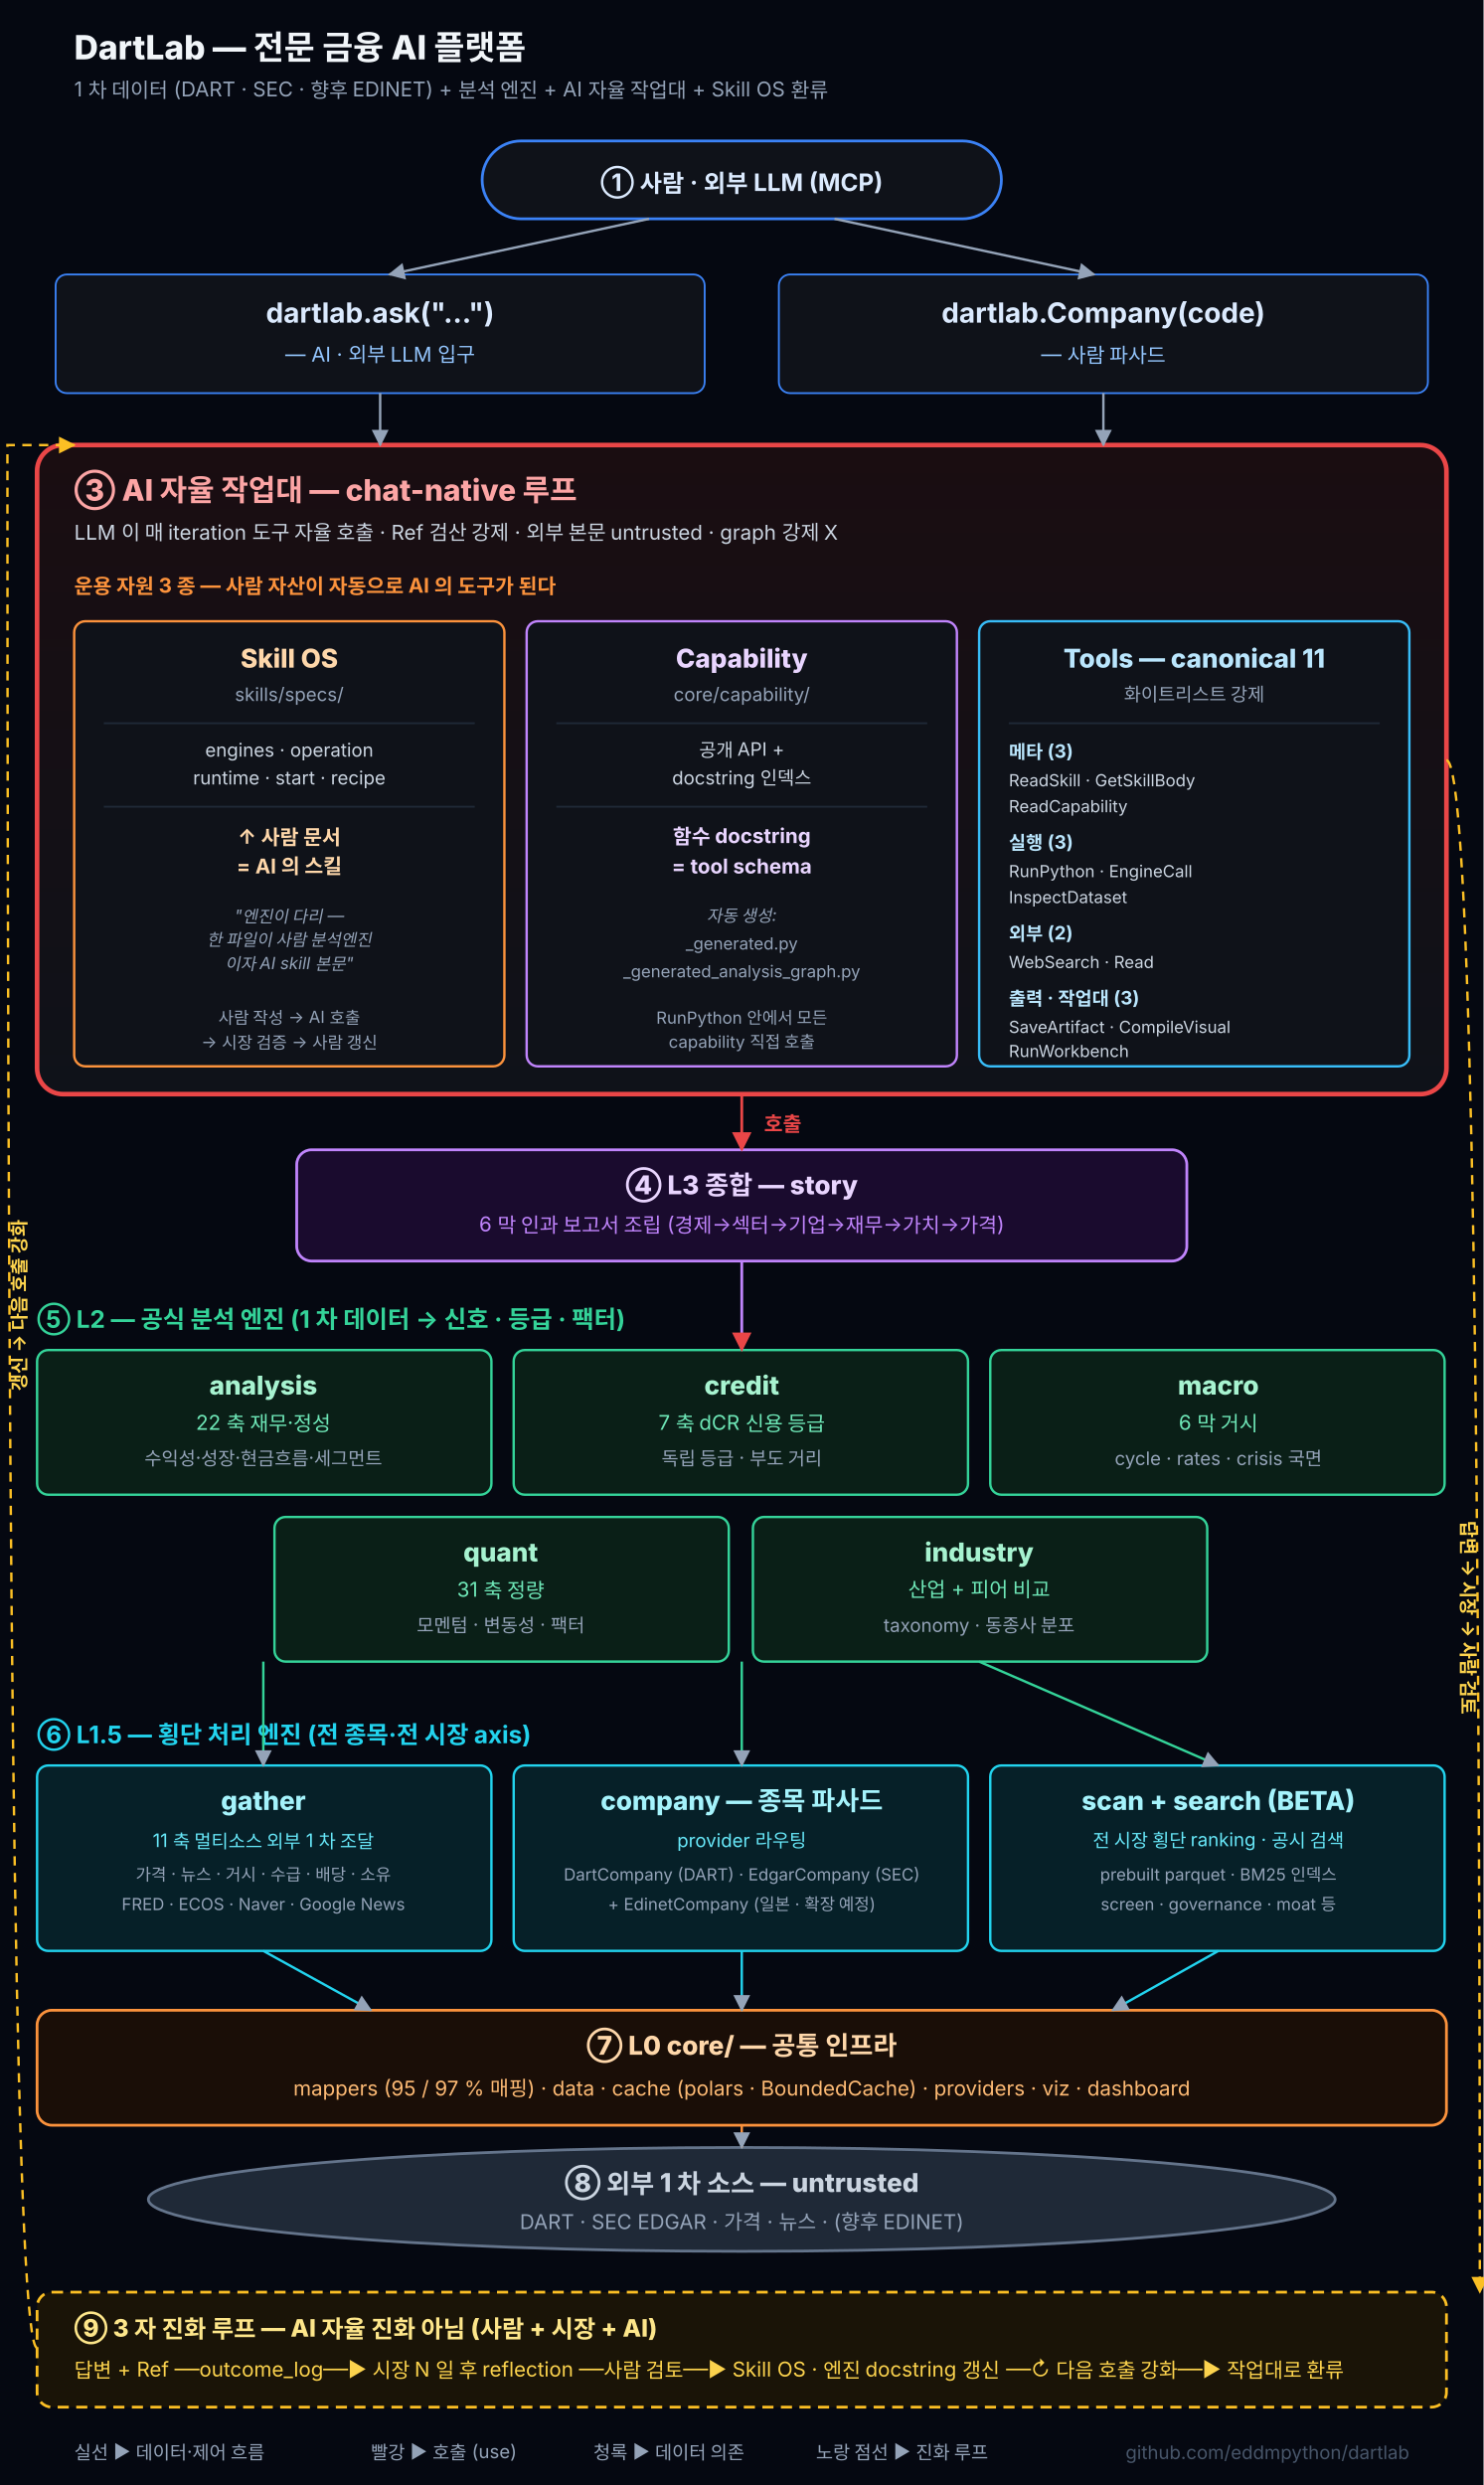
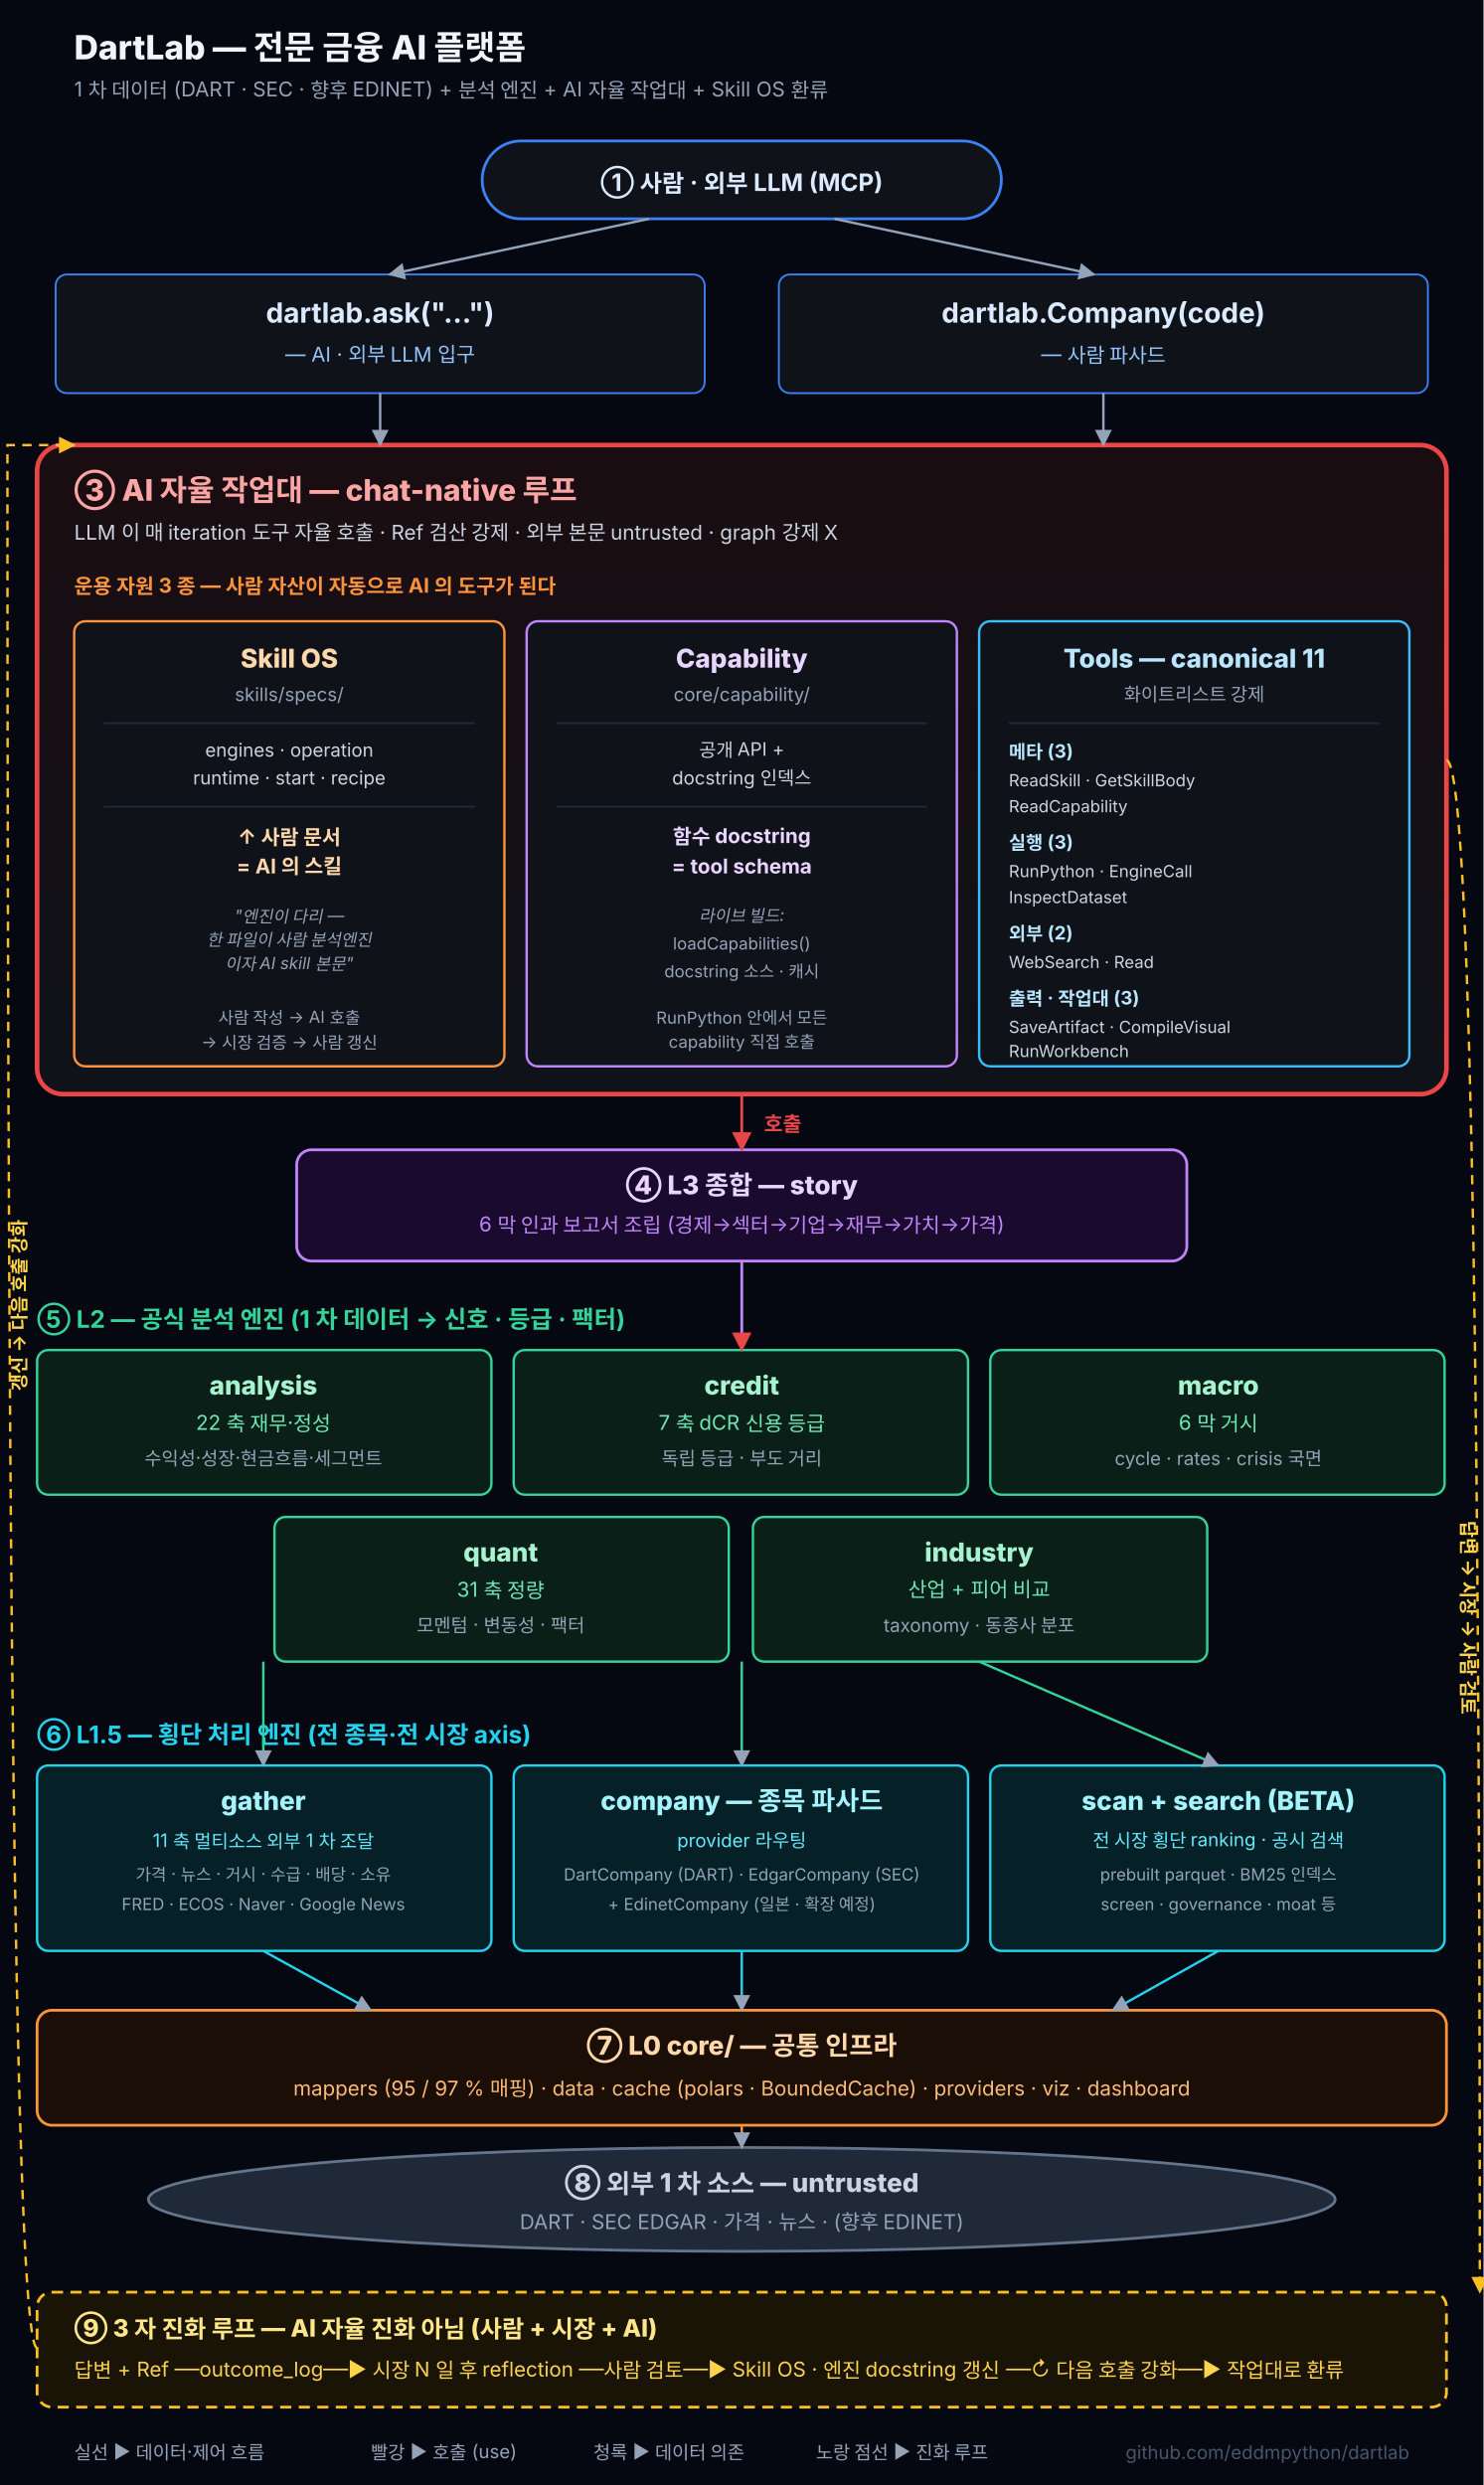
<svg xmlns="http://www.w3.org/2000/svg" viewBox="0 0 800 1340" font-family="-apple-system,'Apple SD Gothic Neo',Pretendard,'Noto Sans KR',sans-serif" font-size="12">
  <defs>
    <marker id="arr" viewBox="0 0 10 10" refX="9" refY="5" markerWidth="7" markerHeight="7" orient="auto-start-reverse">
      <path d="M 0 0 L 10 5 L 0 10 z" fill="#94a3b8" />
    </marker>
    <marker id="arrCall" viewBox="0 0 10 10" refX="9" refY="5" markerWidth="7" markerHeight="7" orient="auto-start-reverse">
      <path d="M 0 0 L 10 5 L 0 10 z" fill="#ea4647" />
    </marker>
    <marker id="arrLoop" viewBox="0 0 10 10" refX="9" refY="5" markerWidth="7" markerHeight="7" orient="auto-start-reverse">
      <path d="M 0 0 L 10 5 L 0 10 z" fill="#fbbf24" />
    </marker>
    <linearGradient id="workbenchGrad" x1="0" y1="0" x2="0" y2="1">
      <stop offset="0%" stop-color="#1a0d11" />
      <stop offset="100%" stop-color="#0f1219" />
    </linearGradient>
  </defs>
  <rect width="800" height="1340" fill="#050811" />
  <text x="40" y="32" fill="#f1f5f9" font-size="18" font-weight="800">DartLab — 전문 금융 AI 플랫폼</text>
  <text x="40" y="52" fill="#94a3b8" font-size="11">1 차 데이터 (DART · SEC · 향후 EDINET) + 분석 엔진 + AI 자율 작업대 + Skill OS 환류</text>
  <rect x="260" y="76" width="280" height="42" rx="21" fill="#0f1219" stroke="#3b82f6" stroke-width="1.5" />
  <text x="400" y="103" text-anchor="middle" fill="#dbeafe" font-weight="700" font-size="13">① 사람 · 외부 LLM (MCP)</text>
  <rect x="30" y="148" width="350" height="64" rx="6" fill="#0f1219" stroke="#3b82f6" />
  <text x="205" y="174" text-anchor="middle" fill="#dbeafe" font-weight="700" font-size="15">dartlab.ask("…")</text>
  <text x="205" y="195" text-anchor="middle" fill="#93c5fd" font-size="11">— AI · 외부 LLM 입구</text>
  <rect x="420" y="148" width="350" height="64" rx="6" fill="#0f1219" stroke="#3b82f6" />
  <text x="595" y="174" text-anchor="middle" fill="#dbeafe" font-weight="700" font-size="15">dartlab.Company(code)</text>
  <text x="595" y="195" text-anchor="middle" fill="#93c5fd" font-size="11">— 사람 파사드</text>
  <line x1="350" y1="118" x2="210" y2="148" stroke="#94a3b8" stroke-width="1.3" marker-end="url(#arr)" />
  <line x1="450" y1="118" x2="590" y2="148" stroke="#94a3b8" stroke-width="1.3" marker-end="url(#arr)" />
  <rect x="20" y="240" width="760" height="350" rx="14" fill="url(#workbenchGrad)" stroke="#ea4647" stroke-width="2.5" />
  <text x="40" y="270" fill="#fca5a5" font-weight="800" font-size="16">③ AI 자율 작업대 — chat-native 루프</text>
  <text x="40" y="291" fill="#cbd5e1" font-size="11">LLM 이 매 iteration 도구 자율 호출 · Ref 검산 강제 · 외부 본문 untrusted · graph 강제 X</text>
  <text x="40" y="320" fill="#fb923c" font-weight="700" font-size="11">운용 자원 3 종 — 사람 자산이 자동으로 AI 의 도구가 된다</text>
  <rect x="40" y="335" width="232" height="240" rx="6" fill="#0f1219" stroke="#fb923c" stroke-width="1.3" />
  <text x="156" y="360" text-anchor="middle" fill="#fed7aa" font-weight="800" font-size="14">Skill OS</text>
  <text x="156" y="378" text-anchor="middle" fill="#94a3b8" font-size="10">skills/specs/</text>
  <line x1="56" y1="390" x2="256" y2="390" stroke="#1f2937" />
  <text x="156" y="408" text-anchor="middle" fill="#cbd5e1" font-size="10">engines · operation</text>
  <text x="156" y="423" text-anchor="middle" fill="#cbd5e1" font-size="10">runtime · start · recipe</text>
  <line x1="56" y1="435" x2="256" y2="435" stroke="#1f2937" />
  <text x="156" y="455" text-anchor="middle" fill="#fed7aa" font-size="11" font-weight="700">↑ 사람 문서</text>
  <text x="156" y="471" text-anchor="middle" fill="#fed7aa" font-size="11" font-weight="700">= AI 의 스킬</text>
  <text x="156" y="497" text-anchor="middle" fill="#94a3b8" font-size="9" font-style="italic">"엔진이 다리 —</text>
  <text x="156" y="510" text-anchor="middle" fill="#94a3b8" font-size="9" font-style="italic">한 파일이 사람 분석엔진</text>
  <text x="156" y="523" text-anchor="middle" fill="#94a3b8" font-size="9" font-style="italic">이자 AI skill 본문"</text>
  <text x="156" y="552" text-anchor="middle" fill="#94a3b8" font-size="9">사람 작성 → AI 호출</text>
  <text x="156" y="565" text-anchor="middle" fill="#94a3b8" font-size="9">→ 시장 검증 → 사람 갱신</text>
  <rect x="284" y="335" width="232" height="240" rx="6" fill="#0f1219" stroke="#c084fc" stroke-width="1.3" />
  <text x="400" y="360" text-anchor="middle" fill="#e9d5ff" font-weight="800" font-size="14">Capability</text>
  <text x="400" y="378" text-anchor="middle" fill="#94a3b8" font-size="10">core/capability/</text>
  <line x1="300" y1="390" x2="500" y2="390" stroke="#1f2937" />
  <text x="400" y="408" text-anchor="middle" fill="#cbd5e1" font-size="10">공개 API +</text>
  <text x="400" y="423" text-anchor="middle" fill="#cbd5e1" font-size="10">docstring 인덱스</text>
  <line x1="300" y1="435" x2="500" y2="435" stroke="#1f2937" />
  <text x="400" y="455" text-anchor="middle" fill="#e9d5ff" font-size="11" font-weight="700">함수 docstring</text>
  <text x="400" y="471" text-anchor="middle" fill="#e9d5ff" font-size="11" font-weight="700">= tool schema</text>
-   <text x="400" y="497" text-anchor="middle" fill="#94a3b8" font-size="9" font-style="italic">자동 생성:</text>
-   <text x="400" y="512" text-anchor="middle" fill="#94a3b8" font-size="9">_generated.py</text>
-   <text x="400" y="527" text-anchor="middle" fill="#94a3b8" font-size="9">_generated_analysis_graph.py</text>
+   <text x="400" y="497" text-anchor="middle" fill="#94a3b8" font-size="9" font-style="italic">라이브 빌드:</text>
+   <text x="400" y="512" text-anchor="middle" fill="#94a3b8" font-size="9">loadCapabilities()</text>
+   <text x="400" y="527" text-anchor="middle" fill="#94a3b8" font-size="9">docstring 소스 · 캐시</text>
  <text x="400" y="552" text-anchor="middle" fill="#94a3b8" font-size="9">RunPython 안에서 모든</text>
  <text x="400" y="565" text-anchor="middle" fill="#94a3b8" font-size="9">capability 직접 호출</text>
  <rect x="528" y="335" width="232" height="240" rx="6" fill="#0f1219" stroke="#38bdf8" stroke-width="1.3" />
  <text x="644" y="360" text-anchor="middle" fill="#bae6fd" font-weight="800" font-size="14">Tools — canonical 11</text>
  <text x="644" y="378" text-anchor="middle" fill="#94a3b8" font-size="10">화이트리스트 강제</text>
  <line x1="544" y1="390" x2="744" y2="390" stroke="#1f2937" />
  <text x="544" y="409" fill="#bae6fd" font-size="10" font-weight="700">메타 (3)</text>
  <text x="544" y="424" fill="#cbd5e1" font-size="9">ReadSkill · GetSkillBody</text>
  <text x="544" y="438" fill="#cbd5e1" font-size="9">ReadCapability</text>
  <text x="544" y="458" fill="#bae6fd" font-size="10" font-weight="700">실행 (3)</text>
  <text x="544" y="473" fill="#cbd5e1" font-size="9">RunPython · EngineCall</text>
  <text x="544" y="487" fill="#cbd5e1" font-size="9">InspectDataset</text>
  <text x="544" y="507" fill="#bae6fd" font-size="10" font-weight="700">외부 (2)</text>
  <text x="544" y="522" fill="#cbd5e1" font-size="9">WebSearch · Read</text>
  <text x="544" y="542" fill="#bae6fd" font-size="10" font-weight="700">출력 · 작업대 (3)</text>
  <text x="544" y="557" fill="#cbd5e1" font-size="9">SaveArtifact · CompileVisual</text>
  <text x="544" y="570" fill="#cbd5e1" font-size="9">RunWorkbench</text>
  <line x1="205" y1="212" x2="205" y2="240" stroke="#94a3b8" stroke-width="1.3" marker-end="url(#arr)" />
  <line x1="595" y1="212" x2="595" y2="240" stroke="#94a3b8" stroke-width="1.3" marker-end="url(#arr)" />
  <rect x="160" y="620" width="480" height="60" rx="8" fill="#1a0b2e" stroke="#c084fc" stroke-width="1.5" />
  <text x="400" y="644" text-anchor="middle" fill="#e9d5ff" font-weight="800" font-size="14">④ L3 종합 — story</text>
  <text x="400" y="664" text-anchor="middle" fill="#c084fc" font-size="11">6 막 인과 보고서 조립 (경제→섹터→기업→재무→가치→가격)</text>
  <line x1="400" y1="590" x2="400" y2="620" stroke="#ea4647" stroke-width="1.5" marker-end="url(#arrCall)" />
  <text x="412" y="610" fill="#ea4647" font-size="11" font-weight="700">호출</text>
  <text x="20" y="716" fill="#34d399" font-weight="700" font-size="13">⑤ L2 — 공식 분석 엔진 (1 차 데이터 → 신호 · 등급 · 팩터)</text>
  <g>
    <rect x="20" y="728" width="245" height="78" rx="6" fill="#0a1f17" stroke="#34d399" stroke-width="1.3" />
    <text x="142" y="752" text-anchor="middle" fill="#a7f3d0" font-weight="800" font-size="14">analysis</text>
    <text x="142" y="771" text-anchor="middle" fill="#6ee7b7" font-size="11">22 축 재무·정성</text>
    <text x="142" y="790" text-anchor="middle" fill="#94a3b8" font-size="10">수익성·성장·현금흐름·세그먼트</text>
    <rect x="277" y="728" width="245" height="78" rx="6" fill="#0a1f17" stroke="#34d399" stroke-width="1.3" />
    <text x="400" y="752" text-anchor="middle" fill="#a7f3d0" font-weight="800" font-size="14">credit</text>
    <text x="400" y="771" text-anchor="middle" fill="#6ee7b7" font-size="11">7 축 dCR 신용 등급</text>
    <text x="400" y="790" text-anchor="middle" fill="#94a3b8" font-size="10">독립 등급 · 부도 거리</text>
    <rect x="534" y="728" width="245" height="78" rx="6" fill="#0a1f17" stroke="#34d399" stroke-width="1.3" />
    <text x="657" y="752" text-anchor="middle" fill="#a7f3d0" font-weight="800" font-size="14">macro</text>
    <text x="657" y="771" text-anchor="middle" fill="#6ee7b7" font-size="11">6 막 거시</text>
    <text x="657" y="790" text-anchor="middle" fill="#94a3b8" font-size="10">cycle · rates · crisis 국면</text>
  </g>
  <g>
    <rect x="148" y="818" width="245" height="78" rx="6" fill="#0a1f17" stroke="#34d399" stroke-width="1.3" />
    <text x="270" y="842" text-anchor="middle" fill="#a7f3d0" font-weight="800" font-size="14">quant</text>
    <text x="270" y="861" text-anchor="middle" fill="#6ee7b7" font-size="11">31 축 정량</text>
    <text x="270" y="880" text-anchor="middle" fill="#94a3b8" font-size="10">모멘텀 · 변동성 · 팩터</text>
    <rect x="406" y="818" width="245" height="78" rx="6" fill="#0a1f17" stroke="#34d399" stroke-width="1.3" />
    <text x="528" y="842" text-anchor="middle" fill="#a7f3d0" font-weight="800" font-size="14">industry</text>
    <text x="528" y="861" text-anchor="middle" fill="#6ee7b7" font-size="11">산업 + 피어 비교</text>
    <text x="528" y="880" text-anchor="middle" fill="#94a3b8" font-size="10">taxonomy · 동종사 분포</text>
  </g>
  <line x1="400" y1="680" x2="400" y2="728" stroke="#c084fc" stroke-width="1.5" marker-end="url(#arrCall)" />
  <text x="20" y="940" fill="#22d3ee" font-weight="700" font-size="13">⑥ L1.5 — 횡단 처리 엔진 (전 종목·전 시장 axis)</text>
  <g>
    <rect x="20" y="952" width="245" height="100" rx="6" fill="#062028" stroke="#22d3ee" stroke-width="1.3" />
    <text x="142" y="976" text-anchor="middle" fill="#a5f3fc" font-weight="800" font-size="14">gather</text>
    <text x="142" y="996" text-anchor="middle" fill="#67e8f9" font-size="10">11 축 멀티소스 외부 1 차 조달</text>
    <text x="142" y="1014" text-anchor="middle" fill="#94a3b8" font-size="9">가격 · 뉴스 · 거시 · 수급 · 배당 · 소유</text>
    <text x="142" y="1030" text-anchor="middle" fill="#94a3b8" font-size="9">FRED · ECOS · Naver · Google News</text>
    <rect x="277" y="952" width="245" height="100" rx="6" fill="#062028" stroke="#22d3ee" stroke-width="1.3" />
    <text x="400" y="976" text-anchor="middle" fill="#a5f3fc" font-weight="800" font-size="14">company — 종목 파사드</text>
    <text x="400" y="996" text-anchor="middle" fill="#67e8f9" font-size="10">provider 라우팅</text>
    <text x="400" y="1014" text-anchor="middle" fill="#94a3b8" font-size="9">DartCompany (DART) · EdgarCompany (SEC)</text>
    <text x="400" y="1030" text-anchor="middle" fill="#94a3b8" font-size="9">+ EdinetCompany (일본 · 확장 예정)</text>
    <rect x="534" y="952" width="245" height="100" rx="6" fill="#062028" stroke="#22d3ee" stroke-width="1.3" />
    <text x="657" y="976" text-anchor="middle" fill="#a5f3fc" font-weight="800" font-size="14">scan + search (BETA)</text>
    <text x="657" y="996" text-anchor="middle" fill="#67e8f9" font-size="10">전 시장 횡단 ranking · 공시 검색</text>
    <text x="657" y="1014" text-anchor="middle" fill="#94a3b8" font-size="9">prebuilt parquet · BM25 인덱스</text>
    <text x="657" y="1030" text-anchor="middle" fill="#94a3b8" font-size="9">screen · governance · moat 등</text>
  </g>
  <line x1="142" y1="896" x2="142" y2="952" stroke="#34d399" stroke-width="1.3" marker-end="url(#arr)" />
  <line x1="400" y1="896" x2="400" y2="952" stroke="#34d399" stroke-width="1.3" marker-end="url(#arr)" />
  <line x1="528" y1="896" x2="657" y2="952" stroke="#34d399" stroke-width="1.3" marker-end="url(#arr)" />
  <rect x="20" y="1084" width="760" height="62" rx="8" fill="#1a0e07" stroke="#fb923c" stroke-width="1.5" />
  <text x="400" y="1108" text-anchor="middle" fill="#fed7aa" font-weight="800" font-size="14">⑦ L0 core/ — 공통 인프라</text>
  <text x="400" y="1130" text-anchor="middle" fill="#fdba74" font-size="11">mappers (95 / 97 % 매핑) · data · cache (polars · BoundedCache) · providers · viz · dashboard</text>
  <line x1="142" y1="1052" x2="200" y2="1084" stroke="#22d3ee" stroke-width="1.3" marker-end="url(#arr)" />
  <line x1="400" y1="1052" x2="400" y2="1084" stroke="#22d3ee" stroke-width="1.3" marker-end="url(#arr)" />
  <line x1="657" y1="1052" x2="600" y2="1084" stroke="#22d3ee" stroke-width="1.3" marker-end="url(#arr)" />
  <ellipse cx="400" cy="1186" rx="320" ry="28" fill="#1f2937" stroke="#64748b" stroke-width="1.5" />
  <text x="400" y="1182" text-anchor="middle" fill="#cbd5e1" font-weight="800" font-size="14">⑧ 외부 1 차 소스 — untrusted</text>
  <text x="400" y="1202" text-anchor="middle" fill="#94a3b8" font-size="11">DART · SEC EDGAR · 가격 · 뉴스 · (향후 EDINET)</text>
  <line x1="400" y1="1146" x2="400" y2="1158" stroke="#fb923c" stroke-width="1.3" marker-end="url(#arr)" />
  <rect x="20" y="1236" width="760" height="62" rx="8" fill="#1a1407" stroke="#fbbf24" stroke-width="1.5" stroke-dasharray="6 4" />
  <text x="40" y="1260" fill="#fde68a" font-weight="800" font-size="13">⑨ 3 자 진화 루프 — AI 자율 진화 아님 (사람 + 시장 + AI)</text>
  <text x="40" y="1282" fill="#fcd34d" font-size="11">답변 + Ref ──outcome_log──▶ 시장 N 일 후 reflection ──사람 검토──▶ Skill OS · 엔진 docstring 갱신 ──↻ 다음 호출 강화──▶ 작업대로 환류</text>
  <path d="M 780 410 Q 798 410, 798 1236" fill="none" stroke="#fbbf24" stroke-width="1.3" stroke-dasharray="5 4" marker-end="url(#arrLoop)" />
  <text x="788" y="820" fill="#fcd34d" font-size="10" font-weight="700" transform="rotate(90 788 820)">답변 → 시장 → 사람 검토</text>
  <path d="M 20 1266 Q 4 1266, 4 240 L 40 240" fill="none" stroke="#fbbf24" stroke-width="1.3" stroke-dasharray="5 4" marker-end="url(#arrLoop)" />
  <text x="14" y="750" fill="#fcd34d" font-size="10" font-weight="700" transform="rotate(-90 14 750)">갱신 → 다음 호출 강화</text>
  <g transform="translate(40, 1326)">
    <text x="0" y="0" fill="#94a3b8" font-size="10">실선 ▶ 데이터·제어 흐름</text>
    <text x="160" y="0" fill="#94a3b8" font-size="10">빨강 ▶ 호출 (use)</text>
    <text x="280" y="0" fill="#94a3b8" font-size="10">청록 ▶ 데이터 의존</text>
    <text x="400" y="0" fill="#94a3b8" font-size="10">노랑 점선 ▶ 진화 루프</text>
    <text x="720" y="0" fill="#475569" font-size="10" text-anchor="end">github.com/eddmpython/dartlab</text>
  </g>
</svg>
